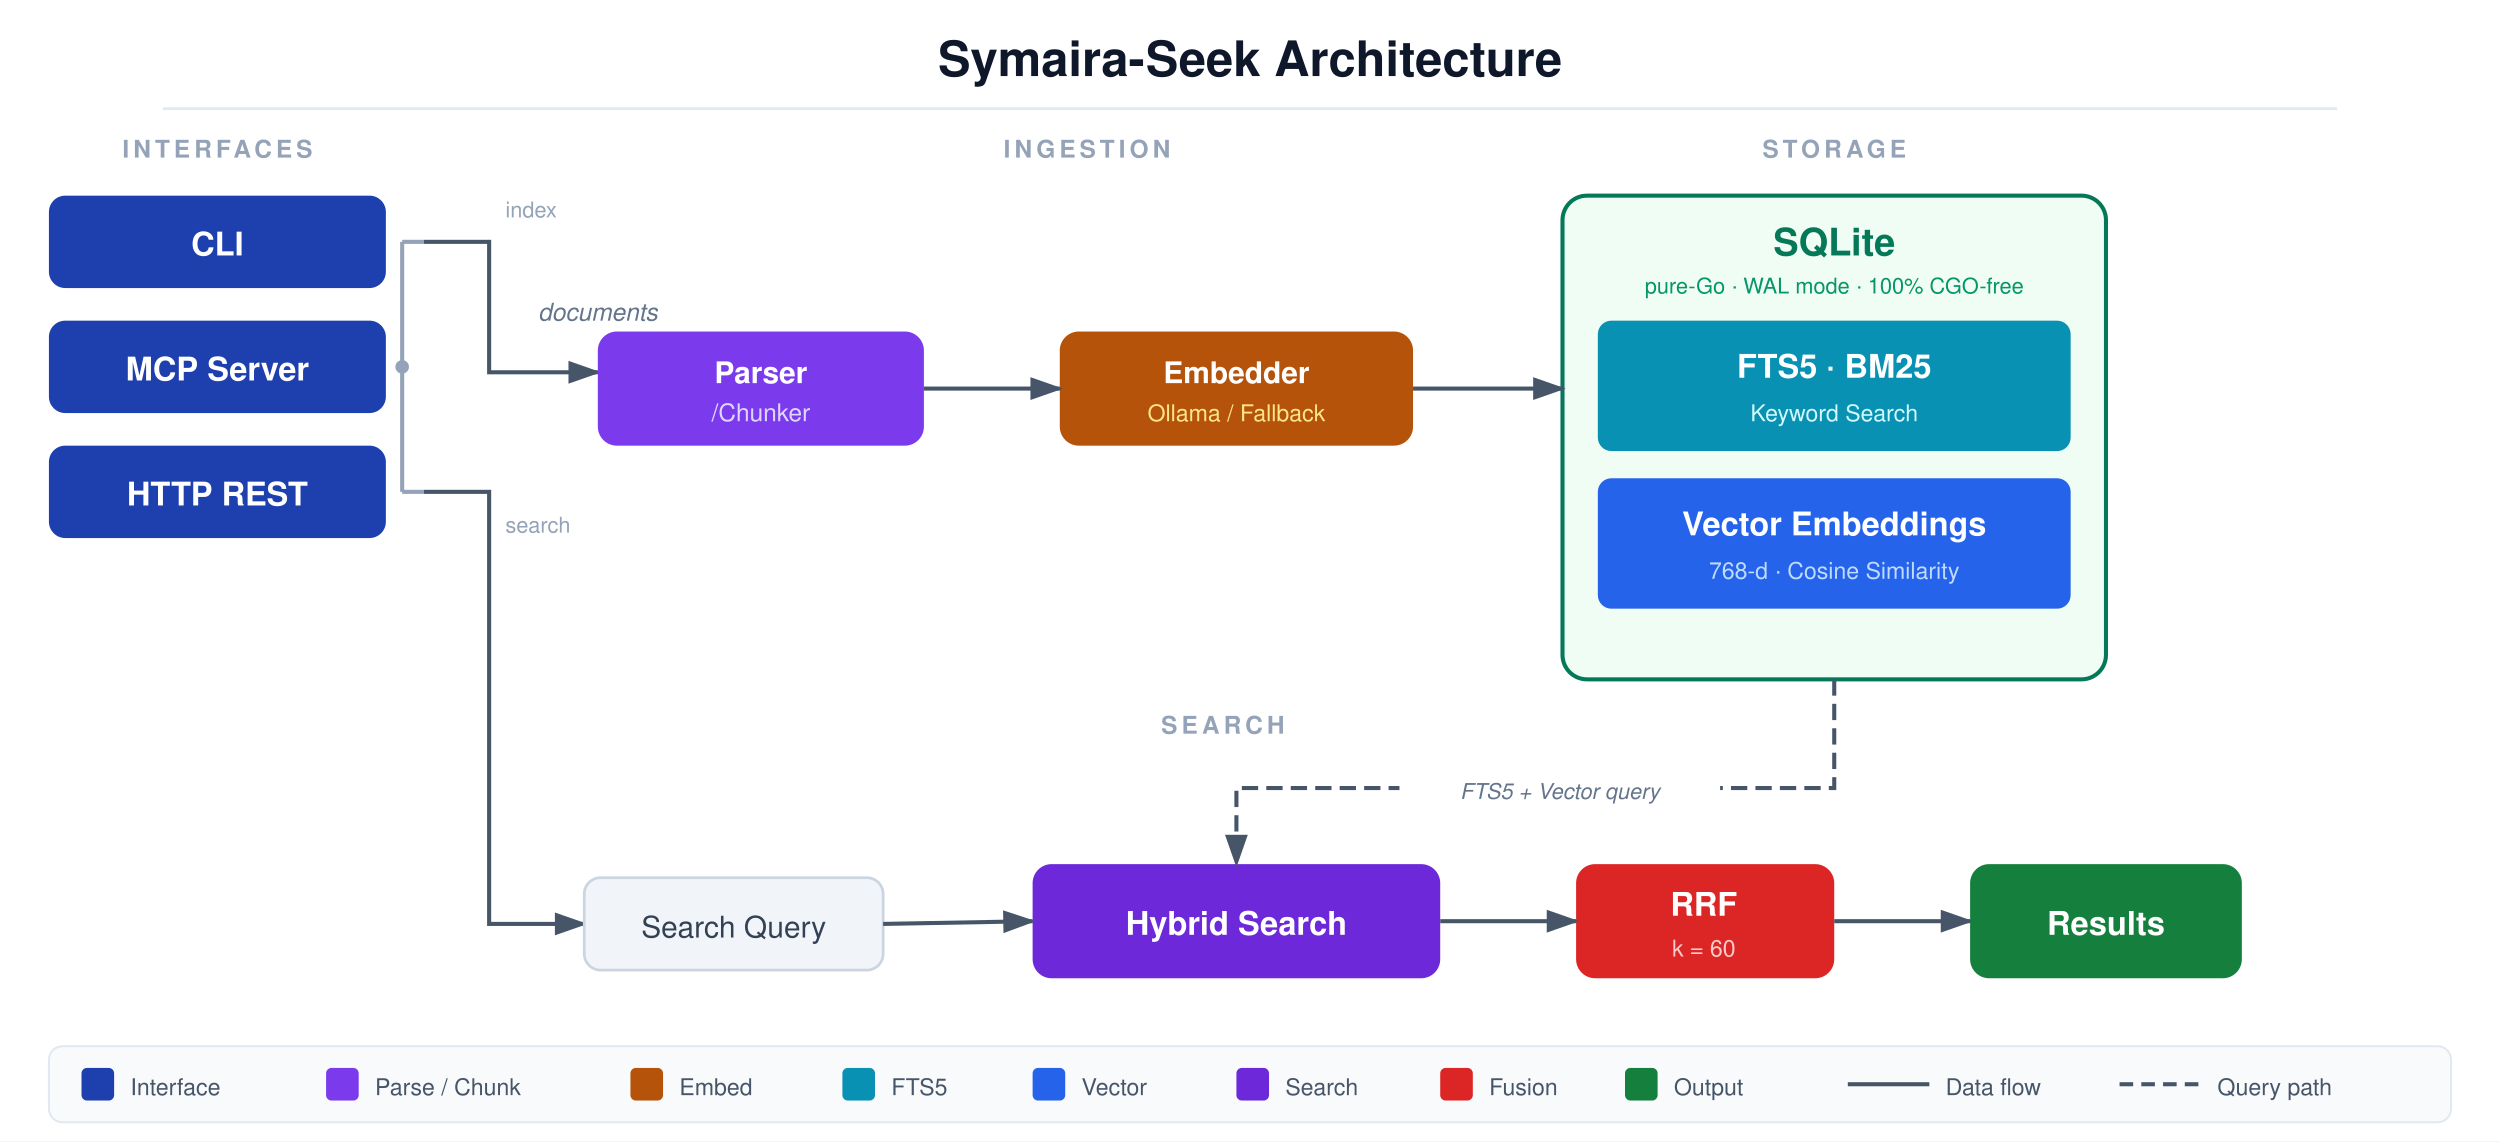
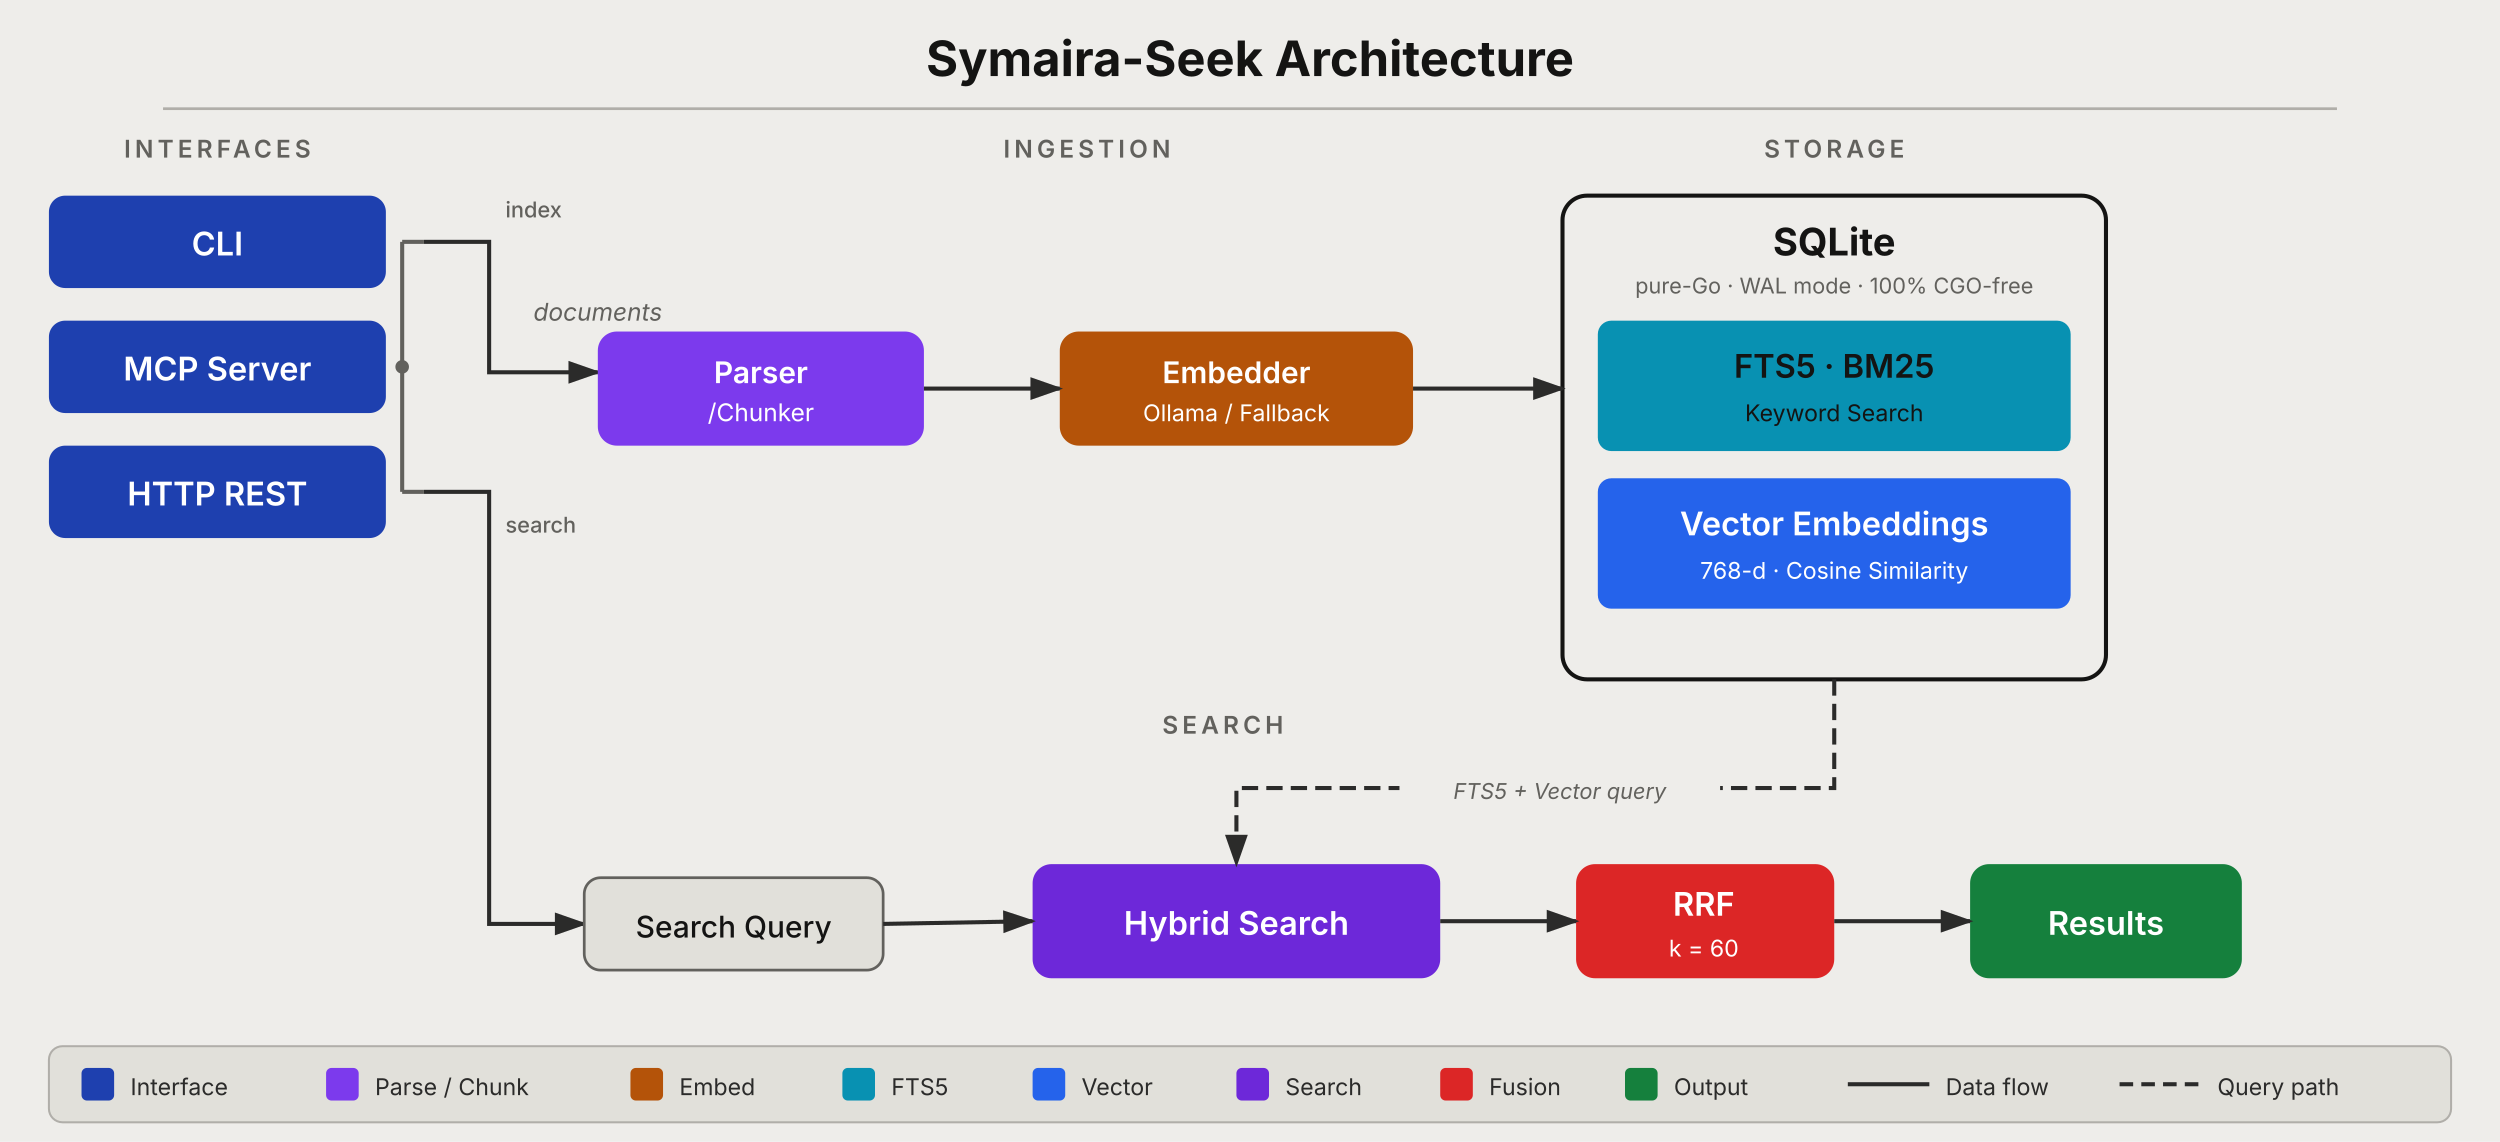
- <svg xmlns="http://www.w3.org/2000/svg" viewBox="0 0 920 420" font-family="system-ui,-apple-system,'Segoe UI',Helvetica,Arial,sans-serif">
+ <svg xmlns="http://www.w3.org/2000/svg" style="font-optical-sizing:none;font-variation-settings:'opsz' 18" viewBox="0 0 920 420" font-family="'Google Sans Flex', -apple-system, BlinkMacSystemFont, system-ui, sans-serif">
  <defs>
    <marker id="ah" viewBox="0 0 10 7" refX="9" refY="3.5" markerWidth="8" markerHeight="6" orient="auto">
-       <polygon points="0 0,10 3.5,0 7" fill="#475569" />
+       <polygon points="0 0,10 3.5,0 7" fill="#2B2B2A" />
    </marker>
  </defs>
-   <rect width="920" height="420" fill="#ffffff" rx="0" />
-   <text x="460" y="28" text-anchor="middle" font-size="18" font-weight="700" fill="#0f172a">Symaira-Seek Architecture</text>
-   <line x1="60" y1="40" x2="860" y2="40" stroke="#e2e8f0" stroke-width="1" />
-   <text x="80" y="58" text-anchor="middle" font-size="9" font-weight="600" fill="#94a3b8" letter-spacing="1.5">INTERFACES</text>
+   <rect width="920" height="420" fill="#EEEDEA" rx="0" />
+   <text x="460" y="28" text-anchor="middle" font-size="18" font-weight="700" fill="#141413">Symaira-Seek Architecture</text>
+   <line x1="60" y1="40" x2="860" y2="40" stroke="#B0AEA9" stroke-width="1" />
+   <text x="80" y="58" text-anchor="middle" font-size="9" font-weight="600" fill="#62615D" letter-spacing="1.5">INTERFACES</text>
  <rect x="18" y="72" width="124" height="34" rx="6" fill="#1e40af" />
  <text x="80" y="94" text-anchor="middle" font-size="12" font-weight="600" fill="#ffffff">CLI</text>
  <rect x="18" y="118" width="124" height="34" rx="6" fill="#1e40af" />
  <text x="80" y="140" text-anchor="middle" font-size="12" font-weight="600" fill="#ffffff">MCP Server</text>
  <rect x="18" y="164" width="124" height="34" rx="6" fill="#1e40af" />
  <text x="80" y="186" text-anchor="middle" font-size="12" font-weight="600" fill="#ffffff">HTTP REST</text>
-   <line x1="148" y1="89" x2="148" y2="181" stroke="#94a3b8" stroke-width="1.5" />
-   <line x1="148" y1="89" x2="156" y2="89" stroke="#94a3b8" stroke-width="1.5" />
-   <line x1="148" y1="181" x2="156" y2="181" stroke="#94a3b8" stroke-width="1.5" />
-   <circle cx="148" cy="135" r="2.5" fill="#94a3b8" />
-   <path d="M156,89 L180,89 L180,137 L220,137" stroke="#475569" stroke-width="1.5" fill="none" marker-end="url(#ah)" />
-   <text x="186" y="80" font-size="8" fill="#94a3b8" font-weight="500">index</text>
-   <path d="M156,181 L180,181 L180,340 L215,340" stroke="#475569" stroke-width="1.5" fill="none" marker-end="url(#ah)" />
-   <text x="186" y="196" font-size="8" fill="#94a3b8" font-weight="500">search</text>
-   <text x="400" y="58" text-anchor="middle" font-size="9" font-weight="600" fill="#94a3b8" letter-spacing="1.5">INGESTION</text>
-   <text x="220" y="118" text-anchor="middle" font-size="9" fill="#64748b" font-style="italic">documents</text>
+   <line x1="148" y1="89" x2="148" y2="181" stroke="#62615D" stroke-width="1.5" />
+   <line x1="148" y1="89" x2="156" y2="89" stroke="#62615D" stroke-width="1.5" />
+   <line x1="148" y1="181" x2="156" y2="181" stroke="#62615D" stroke-width="1.5" />
+   <circle cx="148" cy="135" r="2.5" fill="#62615D" />
+   <path d="M156,89 L180,89 L180,137 L220,137" stroke="#2B2B2A" stroke-width="1.5" fill="none" marker-end="url(#ah)" />
+   <text x="186" y="80" font-size="8" fill="#62615D" font-weight="500">index</text>
+   <path d="M156,181 L180,181 L180,340 L215,340" stroke="#2B2B2A" stroke-width="1.5" fill="none" marker-end="url(#ah)" />
+   <text x="186" y="196" font-size="8" fill="#62615D" font-weight="500">search</text>
+   <text x="400" y="58" text-anchor="middle" font-size="9" font-weight="600" fill="#62615D" letter-spacing="1.5">INGESTION</text>
+   <text x="220" y="118" text-anchor="middle" font-size="9" fill="#62615D" font-style="italic">documents</text>
  <rect x="220" y="122" width="120" height="42" rx="7" fill="#7c3aed" />
  <text x="280" y="141" text-anchor="middle" font-size="11" font-weight="600" fill="#ffffff">Parser</text>
-   <text x="280" y="155" text-anchor="middle" font-size="9" fill="#ddd6fe">/Chunker</text>
+   <text x="280" y="155" text-anchor="middle" font-size="9" fill="#ffffff">/Chunker</text>
  <rect x="390" y="122" width="130" height="42" rx="7" fill="#b45309" />
  <text x="455" y="141" text-anchor="middle" font-size="11" font-weight="600" fill="#ffffff">Embedder</text>
-   <text x="455" y="155" text-anchor="middle" font-size="8.5" fill="#fde68a">Ollama / Fallback</text>
-   <line x1="340" y1="143" x2="390" y2="143" stroke="#475569" stroke-width="1.5" marker-end="url(#ah)" />
-   <text x="675" y="58" text-anchor="middle" font-size="9" font-weight="600" fill="#94a3b8" letter-spacing="1.5">STORAGE</text>
-   <rect x="575" y="72" width="200" height="178" rx="9" fill="#f0fdf4" stroke="#047857" stroke-width="1.5" />
-   <text x="675" y="94" text-anchor="middle" font-size="14" font-weight="700" fill="#047857">SQLite</text>
-   <text x="675" y="108" text-anchor="middle" font-size="8" fill="#059669">pure-Go · WAL mode · 100% CGO-free</text>
+   <text x="455" y="155" text-anchor="middle" font-size="8.5" fill="#ffffff">Ollama / Fallback</text>
+   <line x1="340" y1="143" x2="390" y2="143" stroke="#2B2B2A" stroke-width="1.5" marker-end="url(#ah)" />
+   <text x="675" y="58" text-anchor="middle" font-size="9" font-weight="600" fill="#62615D" letter-spacing="1.5">STORAGE</text>
+   <rect x="575" y="72" width="200" height="178" rx="9" fill="#EEEDEA" stroke="#141413" stroke-width="1.5" />
+   <text x="675" y="94" text-anchor="middle" font-size="14" font-weight="700" fill="#141413">SQLite</text>
+   <text x="675" y="108" text-anchor="middle" font-size="8" fill="#62615D">pure-Go · WAL mode · 100% CGO-free</text>
  <rect x="588" y="118" width="174" height="48" rx="5" fill="#0891b2" />
-   <text x="675" y="139" text-anchor="middle" font-size="12" font-weight="600" fill="#ffffff">FTS5 · BM25</text>
-   <text x="675" y="155" text-anchor="middle" font-size="8.5" fill="#cffafe">Keyword Search</text>
+   <text x="675" y="139" text-anchor="middle" font-size="12" font-weight="600" fill="#141413">FTS5 · BM25</text>
+   <text x="675" y="155" text-anchor="middle" font-size="8.5" fill="#141413">Keyword Search</text>
  <rect x="588" y="176" width="174" height="48" rx="5" fill="#2563eb" />
  <text x="675" y="197" text-anchor="middle" font-size="12" font-weight="600" fill="#ffffff">Vector Embeddings</text>
-   <text x="675" y="213" text-anchor="middle" font-size="8.5" fill="#bfdbfe">768-d · Cosine Similarity</text>
-   <line x1="520" y1="143" x2="575" y2="143" stroke="#475569" stroke-width="1.5" marker-end="url(#ah)" />
-   <text x="450" y="270" text-anchor="middle" font-size="9" font-weight="600" fill="#94a3b8" letter-spacing="1.5">SEARCH</text>
-   <rect x="215" y="323" width="110" height="34" rx="6" fill="#f1f5f9" stroke="#cbd5e1" stroke-width="1" />
-   <text x="270" y="345" text-anchor="middle" font-size="11" font-weight="500" fill="#334155">Search Query</text>
+   <text x="675" y="213" text-anchor="middle" font-size="8.5" fill="#ffffff">768-d · Cosine Similarity</text>
+   <line x1="520" y1="143" x2="575" y2="143" stroke="#2B2B2A" stroke-width="1.5" marker-end="url(#ah)" />
+   <text x="450" y="270" text-anchor="middle" font-size="9" font-weight="600" fill="#62615D" letter-spacing="1.5">SEARCH</text>
+   <rect x="215" y="323" width="110" height="34" rx="6" fill="#E1E0DA" stroke="#62615D" stroke-width="1" />
+   <text x="270" y="345" text-anchor="middle" font-size="11" font-weight="500" fill="#141413">Search Query</text>
  <rect x="380" y="318" width="150" height="42" rx="7" fill="#6d28d9" />
  <text x="455" y="344" text-anchor="middle" font-size="12" font-weight="600" fill="#ffffff">Hybrid Search</text>
-   <line x1="325" y1="340" x2="380" y2="339" stroke="#475569" stroke-width="1.5" marker-end="url(#ah)" />
+   <line x1="325" y1="340" x2="380" y2="339" stroke="#2B2B2A" stroke-width="1.5" marker-end="url(#ah)" />
  <rect x="580" y="318" width="95" height="42" rx="7" fill="#dc2626" />
  <text x="627" y="337" text-anchor="middle" font-size="12" font-weight="600" fill="#ffffff">RRF</text>
-   <text x="627" y="352" text-anchor="middle" font-size="8.5" fill="#fecaca">k = 60</text>
-   <line x1="530" y1="339" x2="580" y2="339" stroke="#475569" stroke-width="1.5" marker-end="url(#ah)" />
+   <text x="627" y="352" text-anchor="middle" font-size="8.5" fill="#ffffff">k = 60</text>
+   <line x1="530" y1="339" x2="580" y2="339" stroke="#2B2B2A" stroke-width="1.5" marker-end="url(#ah)" />
  <rect x="725" y="318" width="100" height="42" rx="7" fill="#15803d" />
  <text x="775" y="344" text-anchor="middle" font-size="12" font-weight="600" fill="#ffffff">Results</text>
-   <line x1="675" y1="339" x2="725" y2="339" stroke="#475569" stroke-width="1.5" marker-end="url(#ah)" />
-   <path d="M675,250 L675,290 L455,290 L455,318" stroke="#475569" stroke-width="1.5" fill="none" marker-end="url(#ah)" stroke-dasharray="6,3" />
-   <rect x="515" y="282" width="118" height="16" rx="3" fill="#ffffff" stroke="none" />
-   <text x="574" y="294" text-anchor="middle" font-size="8" fill="#64748b" font-style="italic">FTS5 + Vector query</text>
-   <rect x="18" y="385" width="884" height="28" rx="5" fill="#f8fafc" stroke="#e2e8f0" stroke-width="0.75" />
+   <line x1="675" y1="339" x2="725" y2="339" stroke="#2B2B2A" stroke-width="1.5" marker-end="url(#ah)" />
+   <path d="M675,250 L675,290 L455,290 L455,318" stroke="#2B2B2A" stroke-width="1.5" fill="none" marker-end="url(#ah)" stroke-dasharray="6,3" />
+   <rect x="515" y="282" width="118" height="16" rx="3" fill="#EEEDEA" stroke="none" />
+   <text x="574" y="294" text-anchor="middle" font-size="8" fill="#62615D" font-style="italic">FTS5 + Vector query</text>
+   <rect x="18" y="385" width="884" height="28" rx="5" fill="#E1E0DA" stroke="#B0AEA9" stroke-width="0.75" />
  <rect x="30" y="393" width="12" height="12" rx="2" fill="#1e40af" />
-   <text x="48" y="403" font-size="8.5" fill="#475569">Interface</text>
+   <text x="48" y="403" font-size="8.5" fill="#2B2B2A">Interface</text>
  <rect x="120" y="393" width="12" height="12" rx="2" fill="#7c3aed" />
-   <text x="138" y="403" font-size="8.5" fill="#475569">Parse / Chunk</text>
+   <text x="138" y="403" font-size="8.5" fill="#2B2B2A">Parse / Chunk</text>
  <rect x="232" y="393" width="12" height="12" rx="2" fill="#b45309" />
-   <text x="250" y="403" font-size="8.5" fill="#475569">Embed</text>
+   <text x="250" y="403" font-size="8.5" fill="#2B2B2A">Embed</text>
  <rect x="310" y="393" width="12" height="12" rx="2" fill="#0891b2" />
-   <text x="328" y="403" font-size="8.5" fill="#475569">FTS5</text>
+   <text x="328" y="403" font-size="8.5" fill="#2B2B2A">FTS5</text>
  <rect x="380" y="393" width="12" height="12" rx="2" fill="#2563eb" />
-   <text x="398" y="403" font-size="8.5" fill="#475569">Vector</text>
+   <text x="398" y="403" font-size="8.5" fill="#2B2B2A">Vector</text>
  <rect x="455" y="393" width="12" height="12" rx="2" fill="#6d28d9" />
-   <text x="473" y="403" font-size="8.5" fill="#475569">Search</text>
+   <text x="473" y="403" font-size="8.5" fill="#2B2B2A">Search</text>
  <rect x="530" y="393" width="12" height="12" rx="2" fill="#dc2626" />
-   <text x="548" y="403" font-size="8.5" fill="#475569">Fusion</text>
+   <text x="548" y="403" font-size="8.5" fill="#2B2B2A">Fusion</text>
  <rect x="598" y="393" width="12" height="12" rx="2" fill="#15803d" />
-   <text x="616" y="403" font-size="8.5" fill="#475569">Output</text>
-   <line x1="680" y1="399" x2="710" y2="399" stroke="#475569" stroke-width="1.5" />
-   <text x="716" y="403" font-size="8.5" fill="#475569">Data flow</text>
-   <line x1="780" y1="399" x2="810" y2="399" stroke="#475569" stroke-width="1.5" stroke-dasharray="5,3" />
-   <text x="816" y="403" font-size="8.5" fill="#475569">Query path</text>
+   <text x="616" y="403" font-size="8.5" fill="#2B2B2A">Output</text>
+   <line x1="680" y1="399" x2="710" y2="399" stroke="#2B2B2A" stroke-width="1.5" />
+   <text x="716" y="403" font-size="8.5" fill="#2B2B2A">Data flow</text>
+   <line x1="780" y1="399" x2="810" y2="399" stroke="#2B2B2A" stroke-width="1.5" stroke-dasharray="5,3" />
+   <text x="816" y="403" font-size="8.5" fill="#2B2B2A">Query path</text>
</svg>
